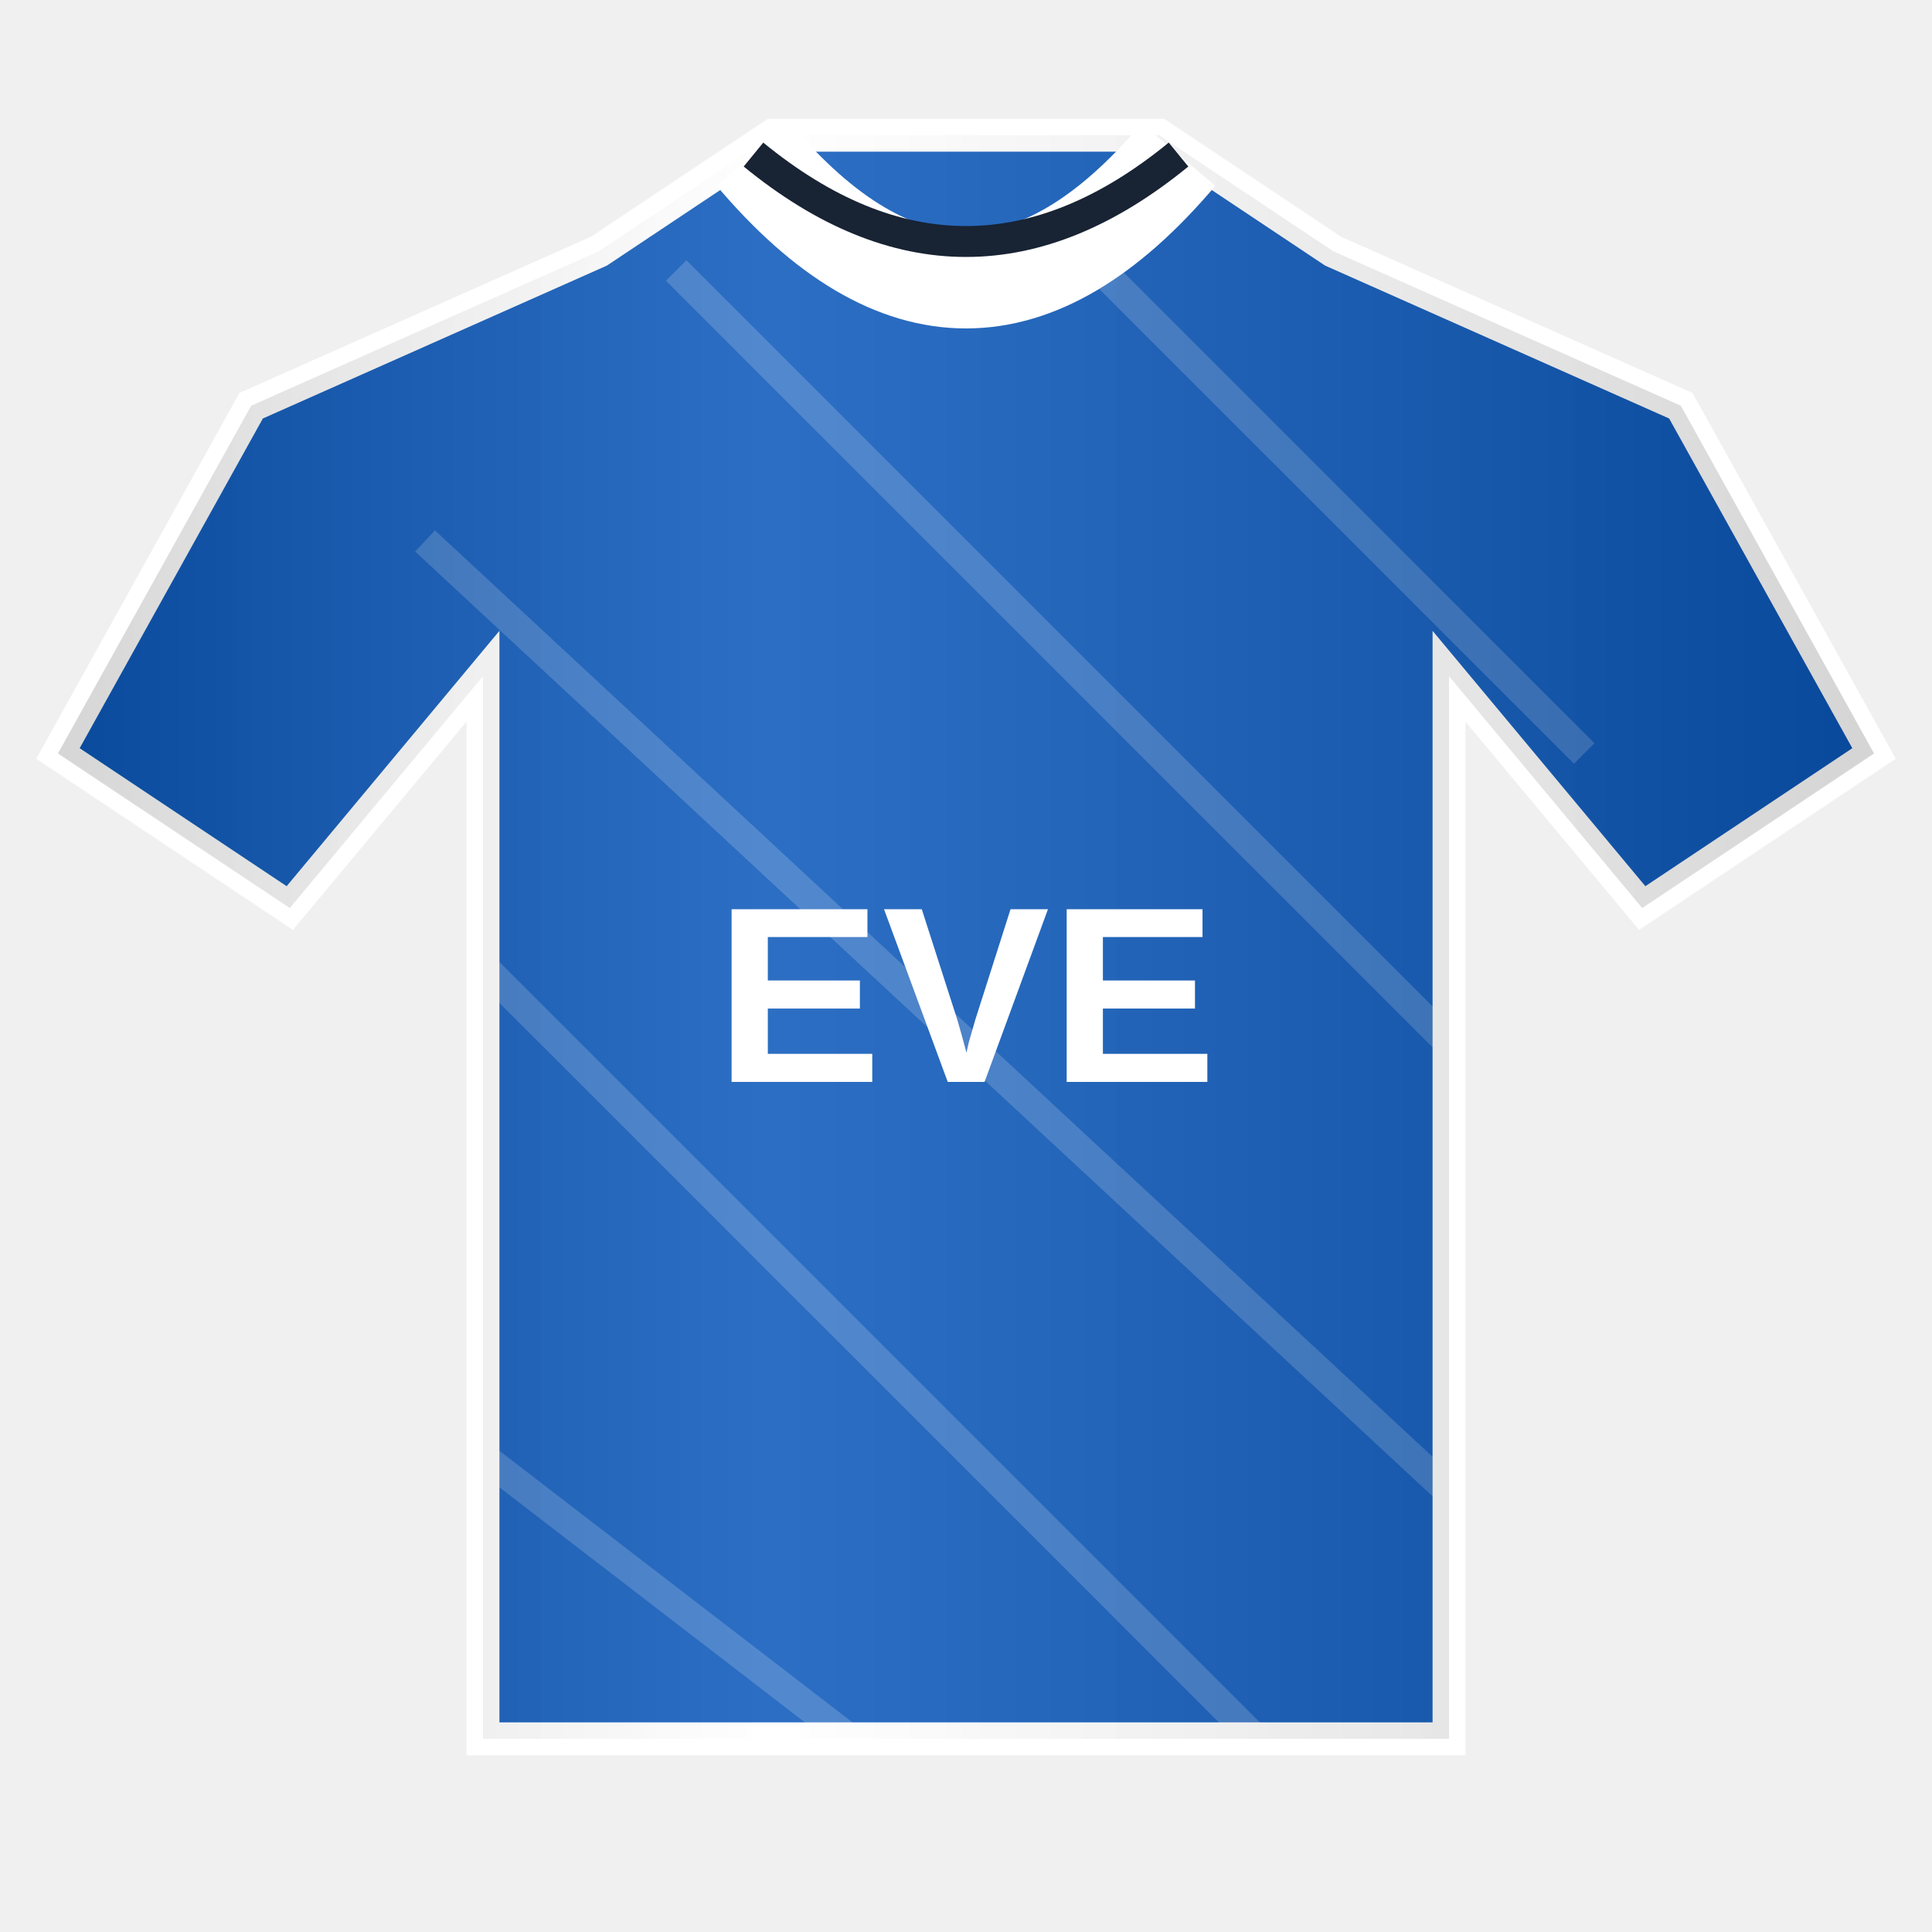
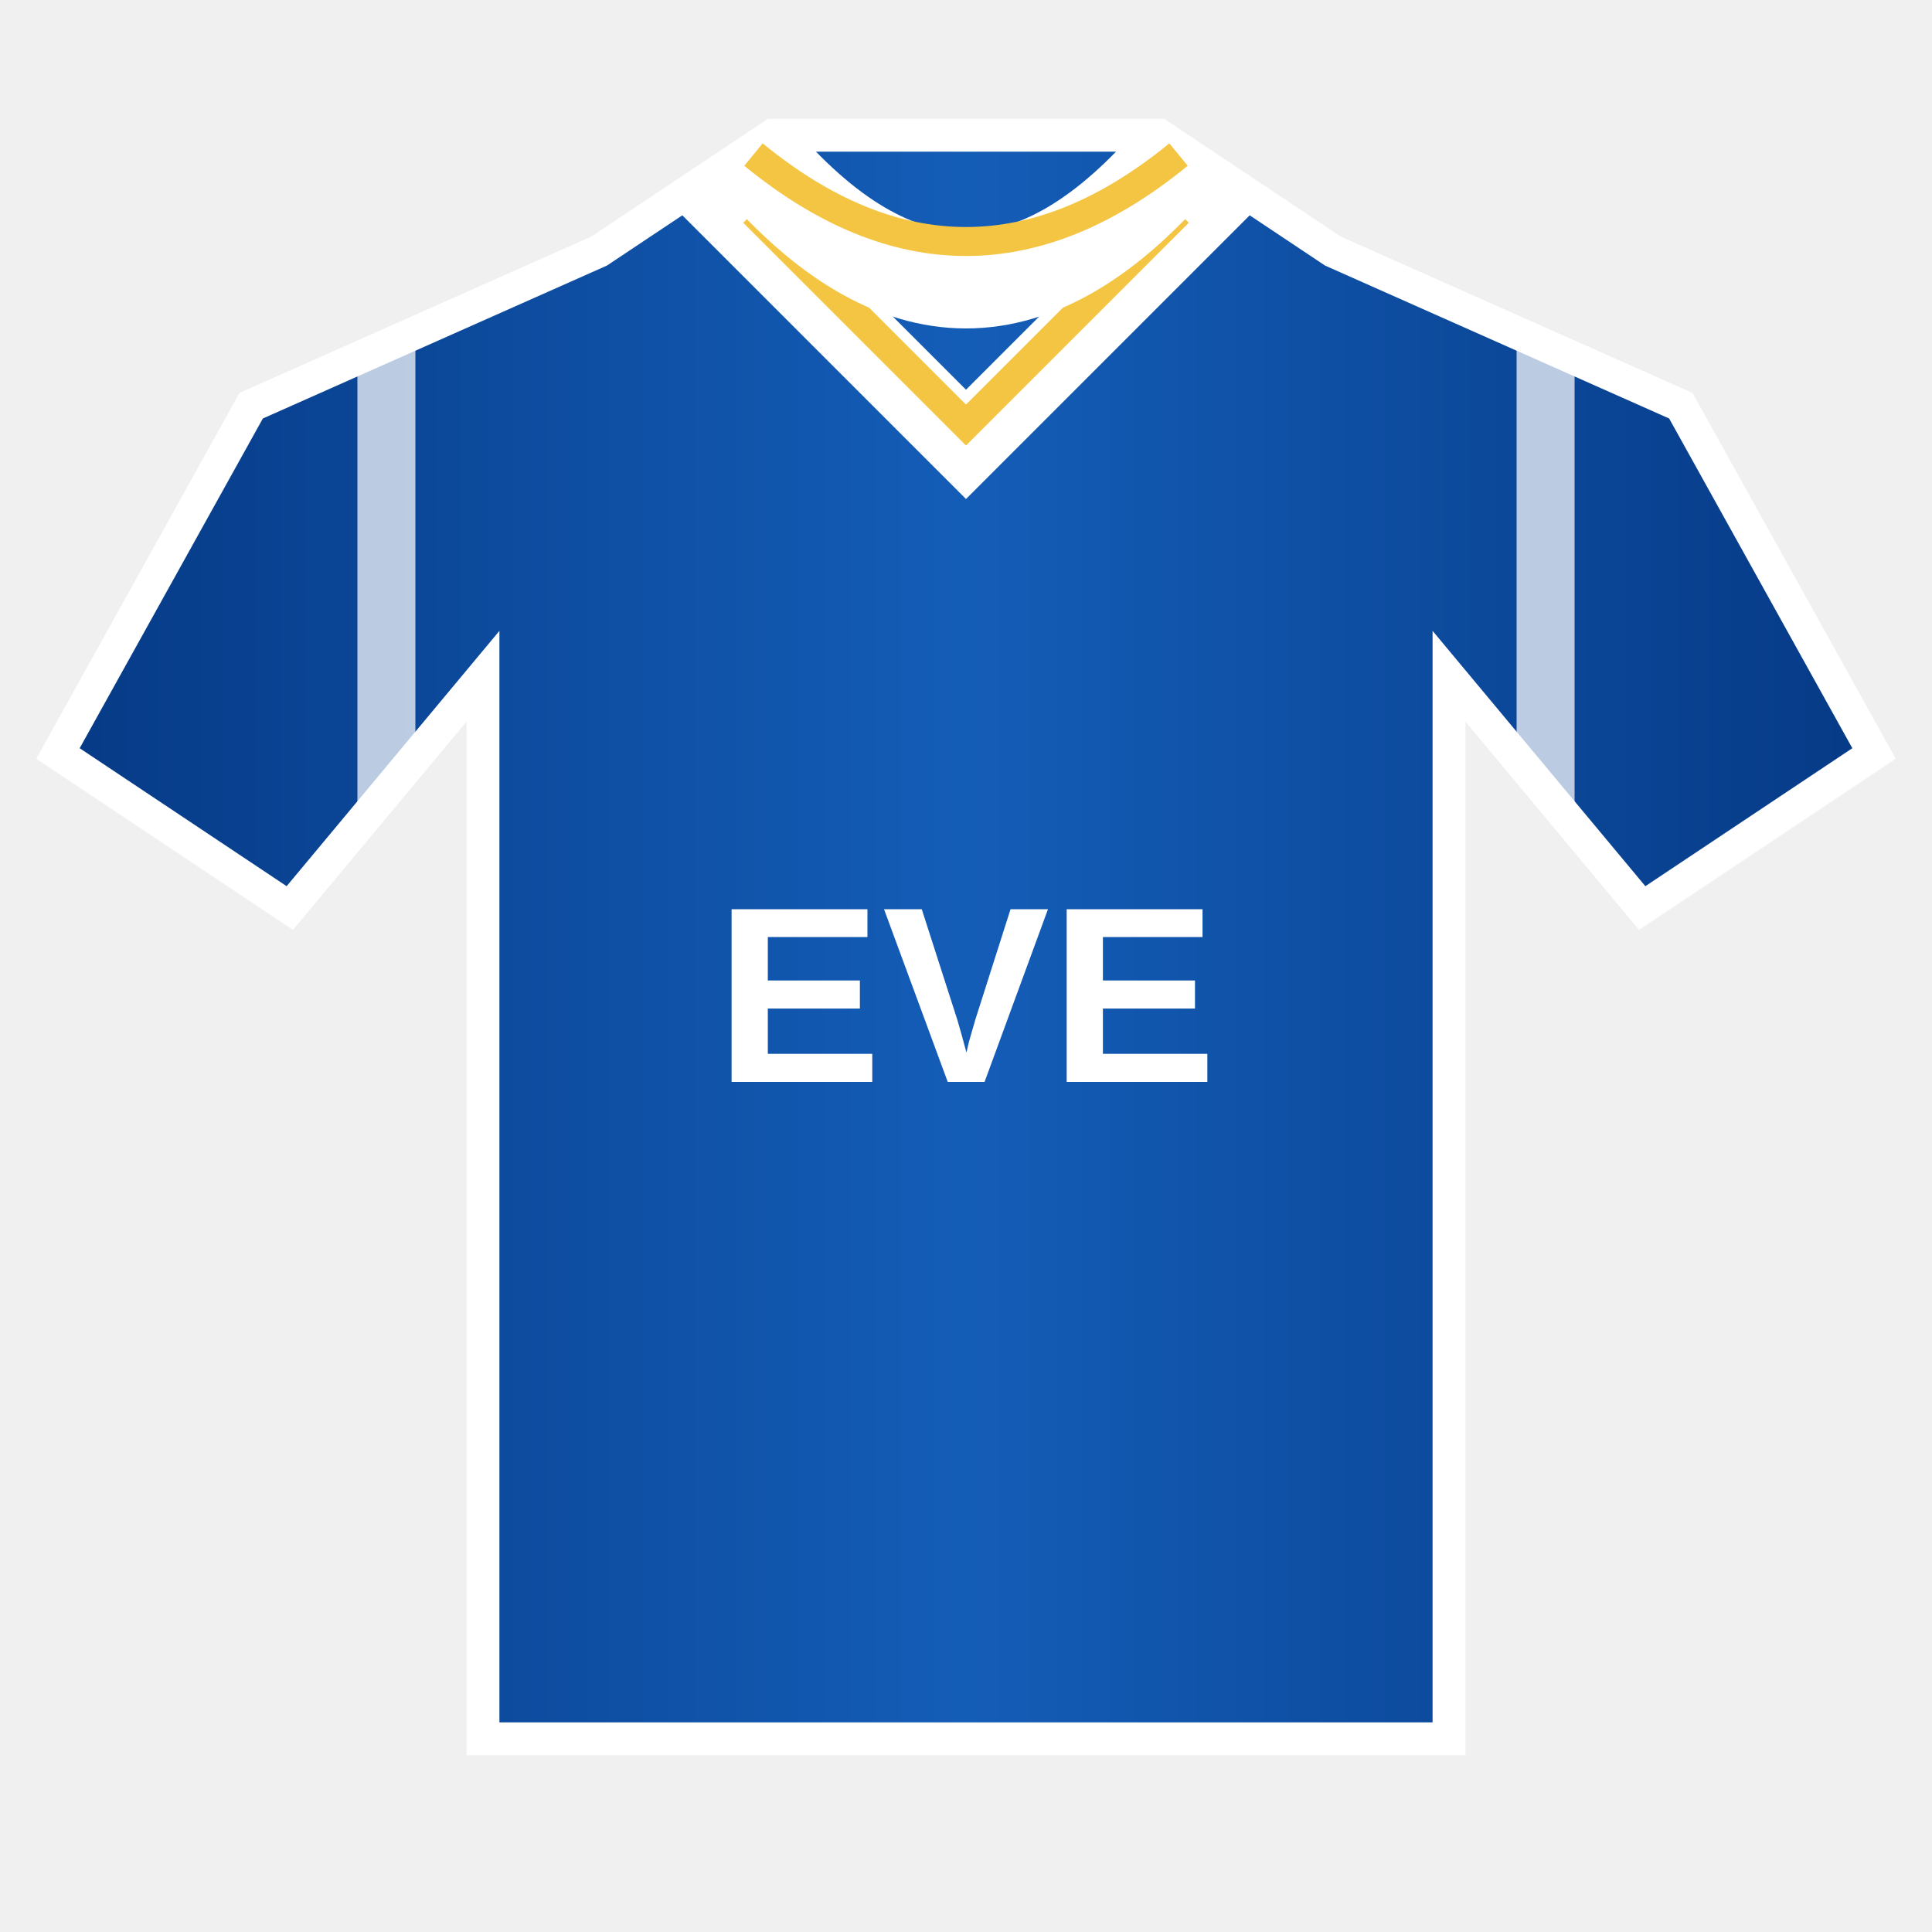
<svg xmlns="http://www.w3.org/2000/svg" viewBox="0 0 100 100">
  <defs>
-     <linearGradient id="f">
-       <stop stop-color="#000" stop-opacity=".18" />
-       <stop offset=".4" stop-color="#fff" stop-opacity=".15" />
-       <stop offset="1" stop-color="#000" stop-opacity=".18" />
+     <linearGradient id="royal" x1="0" x2="1">
+       <stop stop-color="#063a86" />
+       <stop offset=".5" stop-color="#145db7" />
+       <stop offset="1" stop-color="#063a86" />
    </linearGradient>
-     <clipPath id="b">
+     <clipPath id="shirt">
      <path d="M31 13 40 7h20l9 6 18 8 10 18-12 8-10-12v55H25V35L15 47 3 39l10-18z" />
    </clipPath>
  </defs>
-   <path d="M31 13 40 7h20l9 6 18 8 10 18-12 8-10-12v55H25V35L15 47 3 39l10-18z" fill="#0755b9" stroke="#fff" stroke-width="1.7" />
-   <g clip-path="url(#b)">
-     <path d="M22 28 78 80M18 43 65 90M35 14 86 65M18 70 44 90M56 13 82 39" stroke="#fff" stroke-opacity=".18" stroke-width="1.5" />
-     <path d="M0 0h100v100H0z" fill="url(#f)" />
+   <path d="M31 13 40 7h20l9 6 18 8 10 18-12 8-10-12v55H25V35L15 47 3 39l10-18z" fill="url(#royal)" stroke="#fff" stroke-width="1.7" />
+   <g clip-path="url(#shirt)">
+     <path d="M20 18v82M80 18v82" stroke="#fff" stroke-opacity=".72" stroke-width="3" />
+     <path d="M36 9 50 23 64 9" fill="none" stroke="#fff" stroke-width="4" />
+     <path d="M39 11 50 22 61 11" fill="none" stroke="#f4c542" stroke-width="1.5" />
  </g>
  <path d="M39 8q11 13 22 0" fill="none" stroke="#fff" stroke-width="5" />
-   <path d="M39 8q11 9 22 0" fill="none" stroke="#182333" stroke-width="1.6" />
+   <path d="M39 8q11 9 22 0" fill="none" stroke="#f4c542" stroke-width="1.5" />
  <text x="50" y="56" text-anchor="middle" font-family="Arial,sans-serif" font-size="13" font-weight="900" fill="#fff">EVE</text>
</svg>
